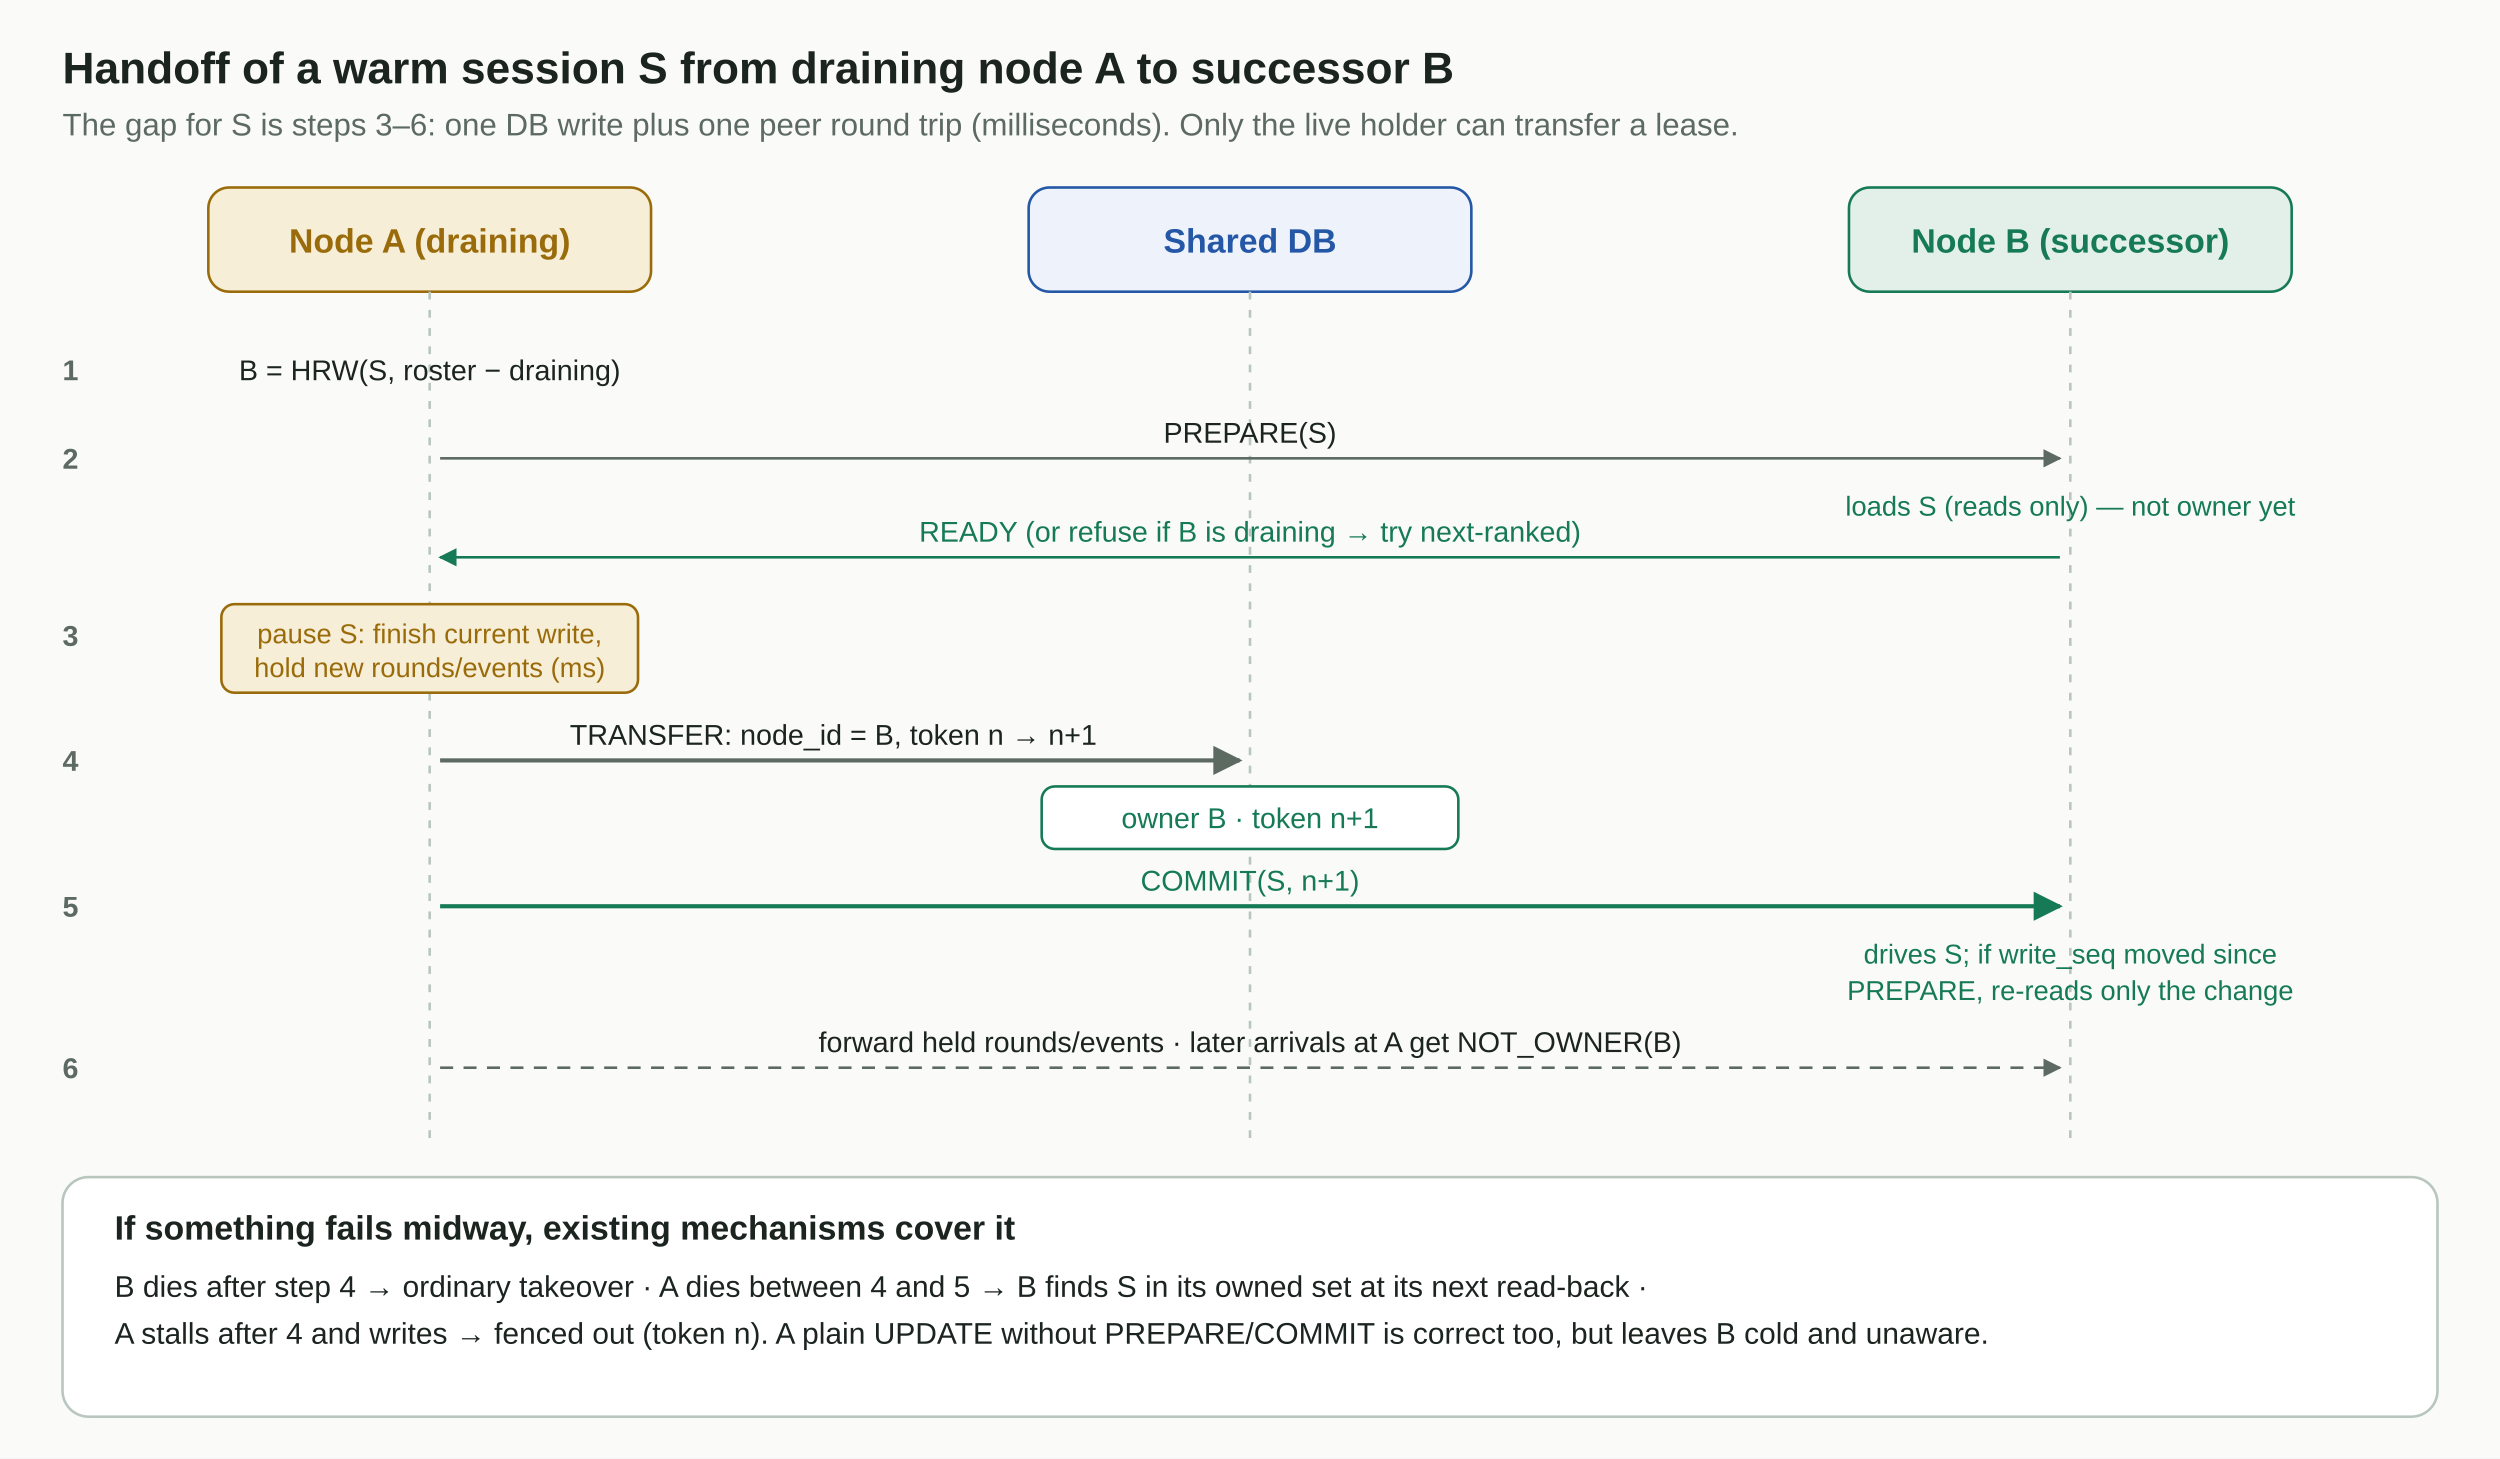
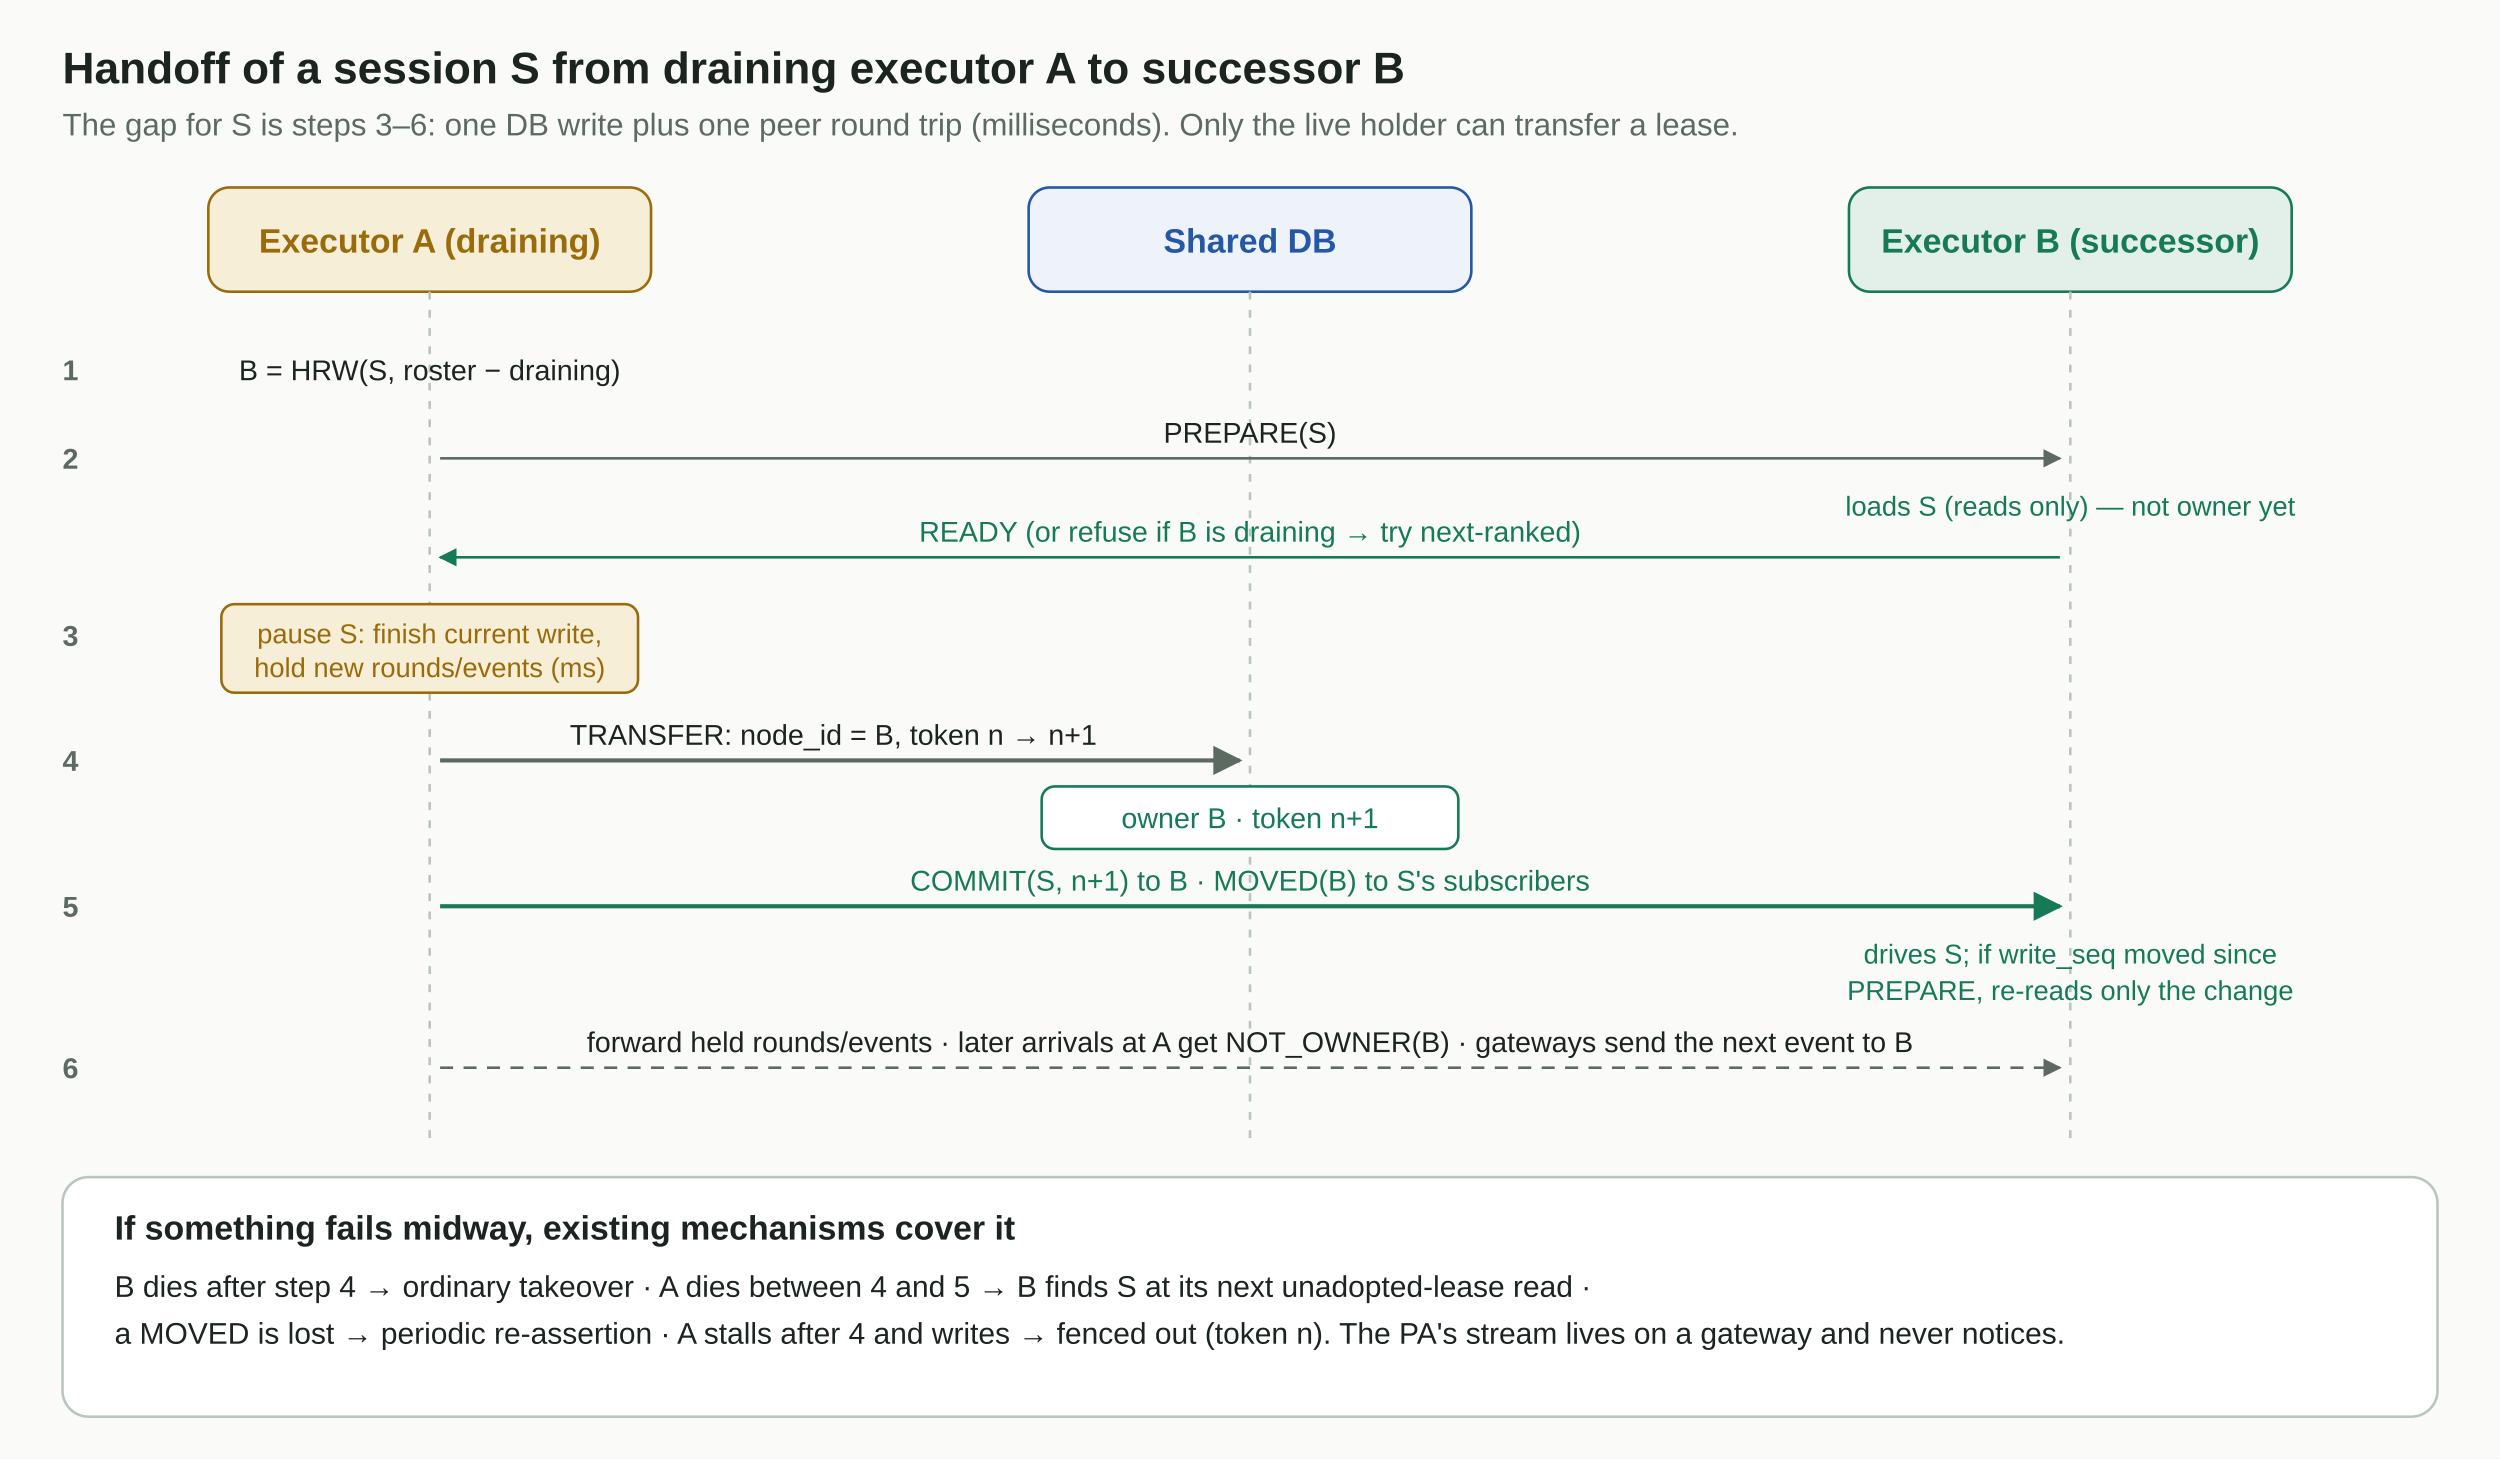
<svg xmlns="http://www.w3.org/2000/svg" viewBox="0 0 960 560" font-family="Arial, Helvetica, sans-serif">
  <defs>
    <marker id="ar" viewBox="0 0 10 10" refX="9" refY="5" markerWidth="7" markerHeight="7" orient="auto-start-reverse">
      <path d="M0 0L10 5L0 10z" fill="#5c6a62" />
    </marker>
    <marker id="ag" viewBox="0 0 10 10" refX="9" refY="5" markerWidth="7" markerHeight="7" orient="auto-start-reverse">
      <path d="M0 0L10 5L0 10z" fill="#157a55" />
    </marker>
  </defs>
  <rect x="0" y="0" width="960" height="560" fill="#fafbf9" />
-   <text x="24" y="32" font-size="17" font-weight="bold" fill="#1c2420">Handoff of a warm session S from draining node A to successor B</text>
+   <text x="24" y="32" font-size="17" font-weight="bold" fill="#1c2420">Handoff of a session S from draining executor A to successor B</text>
  <text x="24" y="52" font-size="12" fill="#5c6a62">The gap for S is steps 3–6: one DB write plus one peer round trip (milliseconds). Only the live holder can transfer a lease.</text>
  <rect x="80" y="72" width="170" height="40" rx="8" fill="#f7eed7" stroke="#9a6b0a" />
-   <text x="165" y="97" font-size="13" font-weight="bold" text-anchor="middle" fill="#9a6b0a">Node A (draining)</text>
+   <text x="165" y="97" font-size="13" font-weight="bold" text-anchor="middle" fill="#9a6b0a">Executor A (draining)</text>
  <rect x="395" y="72" width="170" height="40" rx="8" fill="#eef2fa" stroke="#2457a6" />
  <text x="480" y="97" font-size="13" font-weight="bold" text-anchor="middle" fill="#2457a6">Shared DB</text>
  <rect x="710" y="72" width="170" height="40" rx="8" fill="#e3f0e9" stroke="#157a55" />
-   <text x="795" y="97" font-size="13" font-weight="bold" text-anchor="middle" fill="#157a55">Node B (successor)</text>
+   <text x="795" y="97" font-size="13" font-weight="bold" text-anchor="middle" fill="#157a55">Executor B (successor)</text>
  <line x1="165" y1="112" x2="165" y2="440" stroke="#b9c6bf" stroke-dasharray="3 4" />
  <line x1="480" y1="112" x2="480" y2="440" stroke="#b9c6bf" stroke-dasharray="3 4" />
  <line x1="795" y1="112" x2="795" y2="440" stroke="#b9c6bf" stroke-dasharray="3 4" />
  <text x="24" y="146" font-size="11" font-weight="bold" fill="#5c6a62">1</text>
  <text x="165" y="146" font-size="11" text-anchor="middle" fill="#1c2420">B = HRW(S, roster − draining)</text>
  <text x="24" y="180" font-size="11" font-weight="bold" fill="#5c6a62">2</text>
  <line x1="169" y1="176" x2="791" y2="176" stroke="#5c6a62" marker-end="url(#ar)" />
  <text x="480" y="170" font-size="11" text-anchor="middle" fill="#1c2420">PREPARE(S)</text>
  <text x="795" y="198" font-size="10.5" text-anchor="middle" fill="#157a55">loads S (reads only) — not owner yet</text>
  <line x1="791" y1="214" x2="169" y2="214" stroke="#157a55" marker-end="url(#ag)" />
  <text x="480" y="208" font-size="11" text-anchor="middle" fill="#157a55">READY (or refuse if B is draining → try next-ranked)</text>
  <text x="24" y="248" font-size="11" font-weight="bold" fill="#5c6a62">3</text>
  <rect x="85" y="232" width="160" height="34" rx="5" fill="#f7eed7" stroke="#9a6b0a" />
  <text x="165" y="247" font-size="10.5" text-anchor="middle" fill="#9a6b0a">pause S: finish current write,</text>
  <text x="165" y="260" font-size="10.5" text-anchor="middle" fill="#9a6b0a">hold new rounds/events (ms)</text>
  <text x="24" y="296" font-size="11" font-weight="bold" fill="#5c6a62">4</text>
  <line x1="169" y1="292" x2="476" y2="292" stroke="#5c6a62" stroke-width="1.6" marker-end="url(#ar)" />
  <text x="320" y="286" font-size="11" text-anchor="middle" fill="#1c2420">TRANSFER: node_id = B, token n → n+1</text>
  <rect x="400" y="302" width="160" height="24" rx="5" fill="#ffffff" stroke="#157a55" />
  <text x="480" y="318" font-size="11" text-anchor="middle" fill="#157a55">owner B · token n+1</text>
  <text x="24" y="352" font-size="11" font-weight="bold" fill="#5c6a62">5</text>
  <line x1="169" y1="348" x2="791" y2="348" stroke="#157a55" stroke-width="1.6" marker-end="url(#ag)" />
-   <text x="480" y="342" font-size="11" text-anchor="middle" fill="#157a55">COMMIT(S, n+1)</text>
+   <text x="480" y="342" font-size="11" text-anchor="middle" fill="#157a55">COMMIT(S, n+1) to B · MOVED(B) to S's subscribers</text>
  <text x="795" y="370" font-size="10.5" text-anchor="middle" fill="#157a55">drives S; if write_seq moved since</text>
  <text x="795" y="384" font-size="10.5" text-anchor="middle" fill="#157a55">PREPARE, re-reads only the change</text>
  <text x="24" y="414" font-size="11" font-weight="bold" fill="#5c6a62">6</text>
  <line x1="169" y1="410" x2="791" y2="410" stroke="#5c6a62" stroke-dasharray="5 4" marker-end="url(#ar)" />
-   <text x="480" y="404" font-size="11" text-anchor="middle" fill="#1c2420">forward held rounds/events · later arrivals at A get NOT_OWNER(B)</text>
+   <text x="480" y="404" font-size="11" text-anchor="middle" fill="#1c2420">forward held rounds/events · later arrivals at A get NOT_OWNER(B) · gateways send the next event to B</text>
  <rect x="24" y="452" width="912" height="92" rx="10" fill="#ffffff" stroke="#b9c6bf" />
  <text x="44" y="476" font-size="13" font-weight="bold" fill="#1c2420">If something fails midway, existing mechanisms cover it</text>
-   <text x="44" y="498" font-size="11.5" fill="#1c2420">B dies after step 4 → ordinary takeover · A dies between 4 and 5 → B finds S in its owned set at its next read-back ·</text>
-   <text x="44" y="516" font-size="11.5" fill="#1c2420">A stalls after 4 and writes → fenced out (token n). A plain UPDATE without PREPARE/COMMIT is correct too, but leaves B cold and unaware.</text>
+   <text x="44" y="498" font-size="11.5" fill="#1c2420">B dies after step 4 → ordinary takeover · A dies between 4 and 5 → B finds S at its next unadopted-lease read ·</text>
+   <text x="44" y="516" font-size="11.5" fill="#1c2420">a MOVED is lost → periodic re-assertion · A stalls after 4 and writes → fenced out (token n). The PA's stream lives on a gateway and never notices.</text>
</svg>
